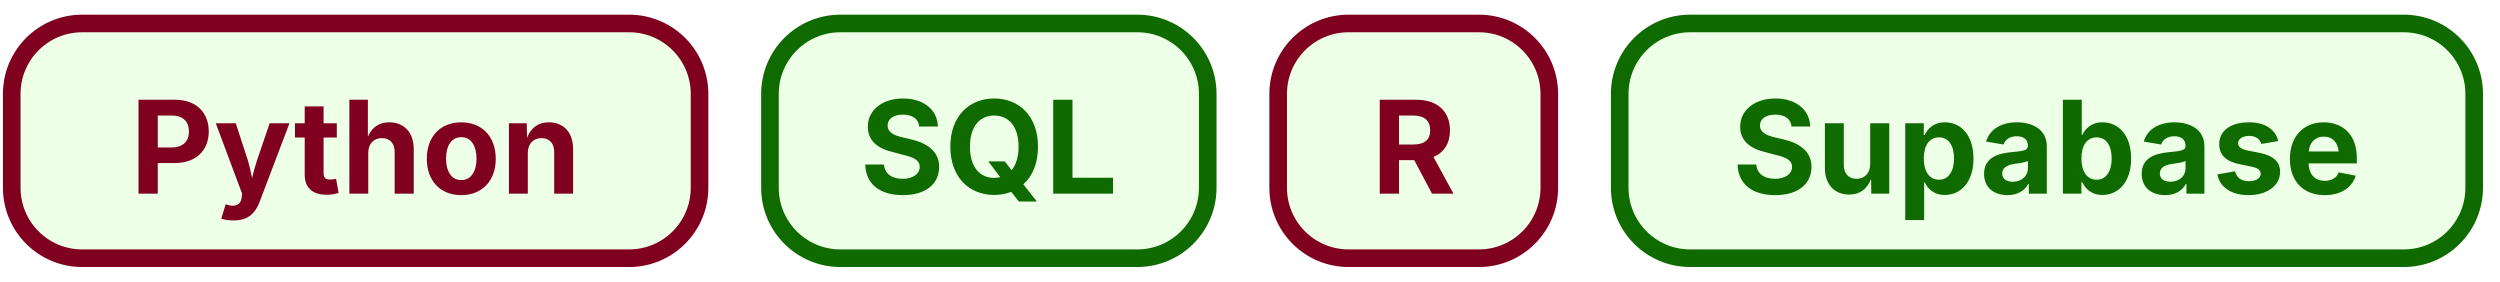
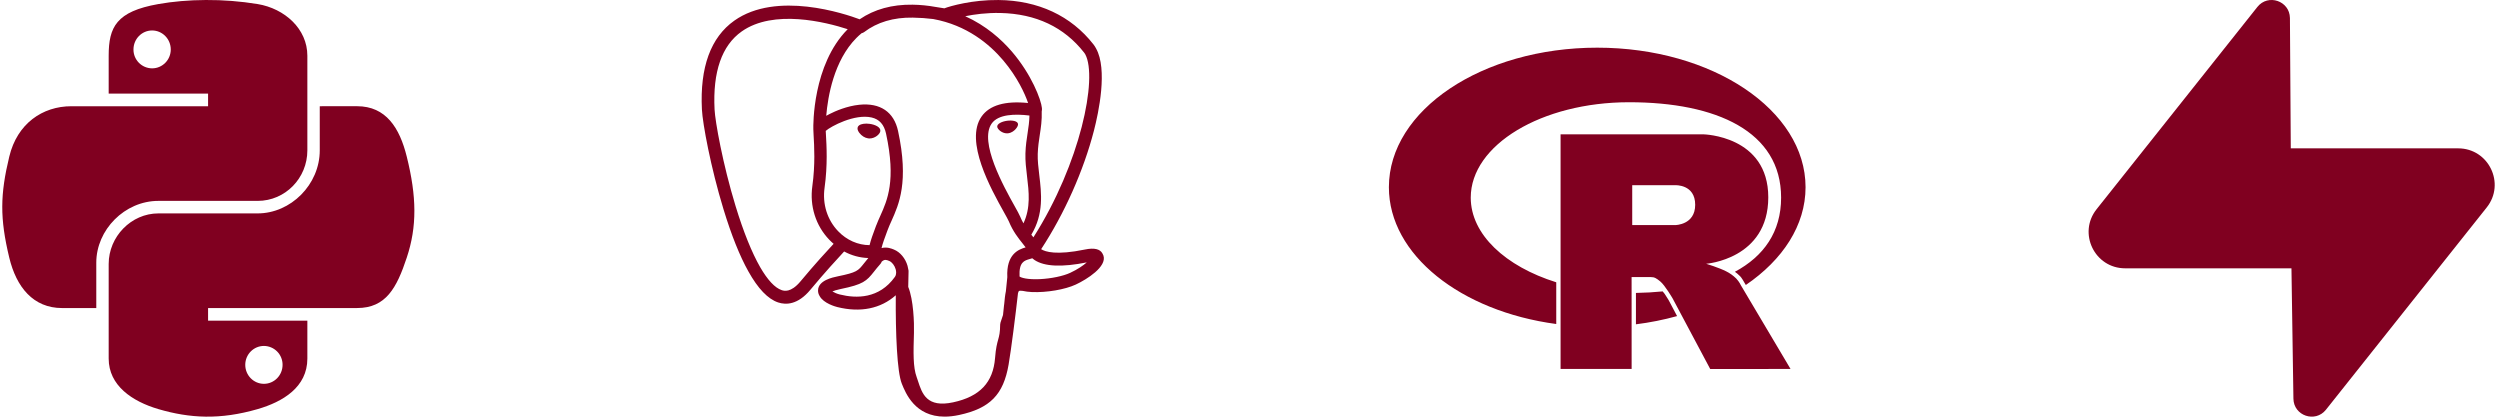
- <svg xmlns="http://www.w3.org/2000/svg" width="213" height="24" aria-label="Python, SQL, R, Supabase" viewBox="0 0 213 24">
-   <rect width="58.6" height="20" x="1" y="2" fill="#eeffe8" stroke="#800020" stroke-width="1.5" rx="6" />
-   <text x="30.3" y="16.5" fill="#800020" font-family="system-ui, -apple-system, sans-serif" font-size="11" font-weight="700" text-anchor="middle">Python</text>
-   <rect width="37.3" height="20" x="65.6" y="2" fill="#eeffe8" stroke="#0f6b00" stroke-width="1.5" rx="6" />
-   <text x="84.25" y="16.5" fill="#0f6b00" font-family="system-ui, -apple-system, sans-serif" font-size="11" font-weight="700" text-anchor="middle">SQL</text>
-   <rect width="23.1" height="20" x="108.9" y="2" fill="#eeffe8" stroke="#800020" stroke-width="1.5" rx="6" />
-   <text x="120.45" y="16.5" fill="#800020" font-family="system-ui, -apple-system, sans-serif" font-size="11" font-weight="700" text-anchor="middle">R</text>
-   <rect width="72.8" height="20" x="138" y="2" fill="#eeffe8" stroke="#0f6b00" stroke-width="1.5" rx="6" />
-   <text x="174.4" y="16.5" fill="#0f6b00" font-family="system-ui, -apple-system, sans-serif" font-size="11" font-weight="700" text-anchor="middle">Supabase</text>
+ <svg xmlns="http://www.w3.org/2000/svg" viewBox="0 0 144 24" width="144" height="24" role="img" aria-label="Python, PostgreSQL, R, Supabase">
+   <g fill="#800020">
+     <path d="M11.858 0c-.978.005-1.913.088-2.736.234C6.7.662 6.26 1.558 6.26 3.21v2.182h5.725v.727H4.111c-1.664 0-3.121 1-3.577 2.903-.526 2.181-.549 3.542 0 5.82.407 1.694 1.379 2.902 3.043 2.902h1.969v-2.616c0-1.89 1.635-3.557 3.576-3.557h5.72c1.591 0 2.862-1.31 2.862-2.91v-5.45c0-1.553-1.309-2.718-2.863-2.977A18 18 0 0 0 11.858 0M8.762 1.755c.591 0 1.074.491 1.074 1.095 0 .601-.483 1.087-1.074 1.087A1.08 1.08 0 0 1 7.688 2.85c0-.604.48-1.095 1.074-1.095m9.656 4.364v2.543c0 1.971-1.671 3.63-3.577 3.63H9.122c-1.566 0-2.862 1.34-2.862 2.91v5.452c0 1.551 1.349 2.464 2.862 2.91 1.813.532 3.55.628 5.72 0 1.44-.418 2.862-1.258 2.862-2.91V18.47h-5.719v-.727h8.582c1.664 0 2.284-1.16 2.862-2.903.598-1.793.573-3.518 0-5.819-.41-1.656-1.196-2.903-2.862-2.903zm-3.216 13.807a1.08 1.08 0 0 1 1.074 1.088c0 .604-.48 1.094-1.074 1.094-.592 0-1.075-.49-1.075-1.094 0-.601.483-1.088 1.075-1.088" />
+   </g>
+   <g transform="translate(40,0)" fill="#800020">
+     <path d="M23.559 14.723a.527.527 0 0 0-.056-.119c-.139-.263-.477-.342-1.007-.232-1.653.341-2.293.131-2.526-.019 1.342-2.048 2.445-4.522 3.041-6.83.271-1.051.798-3.524.122-4.732a1.564 1.564 0 0 0-.151-.235C21.693.909 19.801.025 17.51.001c-1.495-.016-2.771.346-3.116.479a9.449 9.449 0 0 0-.516-.082 8.044 8.044 0 0 0-1.311-.128c-1.182-.018-2.204.264-3.05.841-.857-.321-4.789-1.645-7.222.079C.936 2.153.309 3.873.43 6.304c.041.818.507 3.334 1.242 5.744.46 1.506.939 2.702 1.433 3.582.553.994 1.126 1.593 1.714 1.79.447.149 1.133.144 1.858-.728.801-.964 1.59-1.826 1.945-2.207.435.235.906.362 1.39.377a.057.057 0 0 0 0.0.004 11.031 11.031 0 0 0-.247.305c-.339.43-.409.52-1.5.744-.31.064-1.134.234-1.146.811-.003.122.033.231.092.327.227.423.922.61 1.015.633 1.335.334 2.504.092 3.371-.679-.017 2.231.077 4.417.345 5.087.221.553.762 1.905 2.469 1.904.251 0 .526-.029.83-.094 1.782-.382 2.556-1.17 2.855-2.906.15-.871.402-2.875.539-4.101.017-.07.036-.121.057-.136.001-.001.07-.047.427.031a.367.367 0 0 0 .044.007l.254.022.015.001c.847.038 1.911-.143 2.531-.431.644-.299 1.806-1.032 1.595-1.67zM2.371 11.877c-.744-2.436-1.178-4.885-1.212-5.572-.109-2.171.417-3.683 1.562-4.493 1.837-1.299 4.84-.541 6.108-.13-.003.003-.007.006-.01.009-2.024 2.044-1.976 5.536-1.971 5.75-0.0.082.007.199.016.359.035.587.1 1.68-.073 2.918-.161 1.15.194 2.276.973 3.089.081.084.165.163.252.237-.347.371-1.1 1.193-1.903 2.158-.568.682-.96.552-1.089.509-.392-.131-.813-.587-1.238-1.322-.48-.839-.964-2.032-1.415-3.513zm6.007 5.087c-.171-.043-.327-.113-.432-.177.089-.039.237-.09.483-.141 1.283-.264 1.482-.451 1.914-1.0.099-.126.212-.269.367-.443a.355.355 0 0 0 .074-.13c.171-.151.272-.11.437-.042.156.065.308.26.369.475.029.102.062.294-.045.444-.904 1.266-2.222 1.249-3.168 1.013zm2.094-3.988-.052.141c-.133.357-.257.688-.333 1.003-.667-.002-1.317-.287-1.81-.802-.628-.655-.913-1.566-.782-2.5.183-1.308.115-2.447.079-3.059-.005-.086-.009-.161-.012-.22.296-.262 1.666-.996 2.643-.772.446.102.718.406.831.928.585 2.704.077 3.831-.33 4.736-.084.187-.163.363-.231.545zm7.364 4.572c-.017.177-.036.376-.062.596l-.146.438a.355.355 0 0 0-.018.108c-.006.475-.054.649-.115.869-.063.229-.135.489-.179 1.058-.11 1.414-.878 2.227-2.417 2.557-1.516.325-1.784-.497-2.021-1.222a6.582 6.582 0 0 0-.077-.227c-.215-.586-.191-1.412-.157-2.555.017-.561-.025-1.901-.33-2.646.004-.293.011-.591.019-.892a.353.353 0 0 0-.015-.113 1.493 1.493 0 0 0-.044-.208c-.123-.428-.421-.787-.78-.935-.142-.059-.404-.167-.718-.087.067-.276.183-.588.309-.925l.053-.142c.059-.16.134-.326.213-.501.426-.948 1.011-2.245.377-5.177-.237-1.098-1.03-1.634-2.232-1.51-.721.075-1.38.365-1.709.532a5.672 5.672 0 0 0-.196.104c.092-1.106.439-3.174 1.736-4.482a4.031 4.031 0 0 1 .303-.276.353.353 0 0 0 .145-.064c.752-.571 1.694-.851 2.802-.833.409.007.802.034 1.174.081 1.939.354 3.244 1.447 4.036 2.383.814.962 1.255 1.931 1.431 2.454-1.323-.135-2.223.127-2.68.779-.993 1.419.543 4.173 1.281 5.496.135.243.252.452.289.541.24.583.551.971.779 1.255.07.087.137.171.189.245-.401.116-1.121.383-1.055 1.717-.012.156-.042.447-.083.815-.046.208-.07.46-.099.766zm.89-1.621c-.041-.832.269-.918.597-1.01a2.857 2.857 0 0 0 .135-.041 1.202 1.202 0 0 0 .134.103c.57.377 1.582.421 3.007.134-.202.177-.519.399-.953.601-.41.19-1.096.333-1.747.364-.72.034-1.086-.081-1.172-.151zm.57-9.271c-.006.351-.054.669-.105 1.002-.055.358-.112.727-.126 1.176-.014.437.04.891.093 1.33.107.887.216 1.8-.207 2.701a3.527 3.527 0 0 1-.188-.386c-.053-.128-.167-.333-.325-.616-.616-1.104-2.057-3.69-1.319-4.745.38-.543 1.341-.566 2.178-.463zm.228 7.014a12.376 12.376 0 0 0-.085-.107l-.035-.044c.726-1.2.584-2.386.458-3.438-.052-.432-.101-.84-.088-1.223.013-.406.067-.754.118-1.091.064-.415.129-.844.111-1.351.013-.053.019-.116.012-.19-.046-.485-.6-1.938-1.729-3.253-.608-.707-1.49-1.497-2.689-2.039.525-.107 1.233-.203 2.024-.186 2.051.046 3.675.814 4.824 2.282a.908.908 0 0 1 .067.1c.723 1.356-.276 6.275-2.987 10.54zm-8.817-6.116c-.025.179-.309.422-.621.422a.582.582 0 0 1-.081-.006c-.187-.026-.377-.144-.506-.316-.046-.06-.12-.178-.105-.284.005-.04.026-.099.092-.149.118-.089.352-.123.61-.087.316.044.643.194.611.419zm7.931-.411c.011.079-.049.201-.153.31-.068.072-.212.196-.408.223a.546.546 0 0 1-.075.005c-.293 0-.541-.234-.561-.372-.024-.176.264-.311.561-.352.297-.041.611.009.636.185z" />
+   </g>
+   <g transform="translate(80,0)" fill="#800020">
+     <path d="M12 2.746c-6.627 0-12 3.599-12 8.037 0 3.897 4.144 7.144 9.64 7.88V16.26c-2.924-.915-4.925-2.755-4.925-4.877 0-3.035 4.084-5.494 9.12-5.494 5.038 0 8.757 1.683 8.757 5.494 0 1.976-.999 3.379-2.662 4.272.09.066.174.128.258.216.169.149.25.363.372.544 2.128-1.45 3.44-3.437 3.44-5.631 0-4.44-5.373-8.038-12-8.038zm-2.111 4.99v13.516l4.093-.002-.002-5.291h1.1c.225 0 .321.066.549.25.272.22.715.982.715.982l2.164 4.063 4.627-.002-2.864-4.826s-.086-.193-.265-.383a2.22 2.22 0 00-.582-.416c-.422-.214-1.149-.434-1.149-.434s3.578-.264 3.578-3.826c0-3.562-3.744-3.63-3.744-3.63zm4.127 2.93l2.478.002s1.149-.062 1.149 1.127c0 1.165-1.149 1.17-1.149 1.17h-2.478zm1.754 6.119c-.494.049-1.012.079-1.54.088v1.807a16.622 16.622 0 002.37-.473l-.471-.891s-.108-.183-.248-.394c-.039-.054-.08-.098-.111-.137z" />
+   </g>
+   <g transform="translate(120,0)" fill="#800020">
+     <path d="M11.9 1.036c-.015-.986-1.26-1.41-1.874-.637L.764 12.05C-.33 13.427.65 15.455 2.409 15.455h9.579l.113 7.51c.014.985 1.259 1.408 1.873.636l9.262-11.653c1.093-1.375.113-3.403-1.645-3.403h-9.642z" />
+   </g>
</svg>
